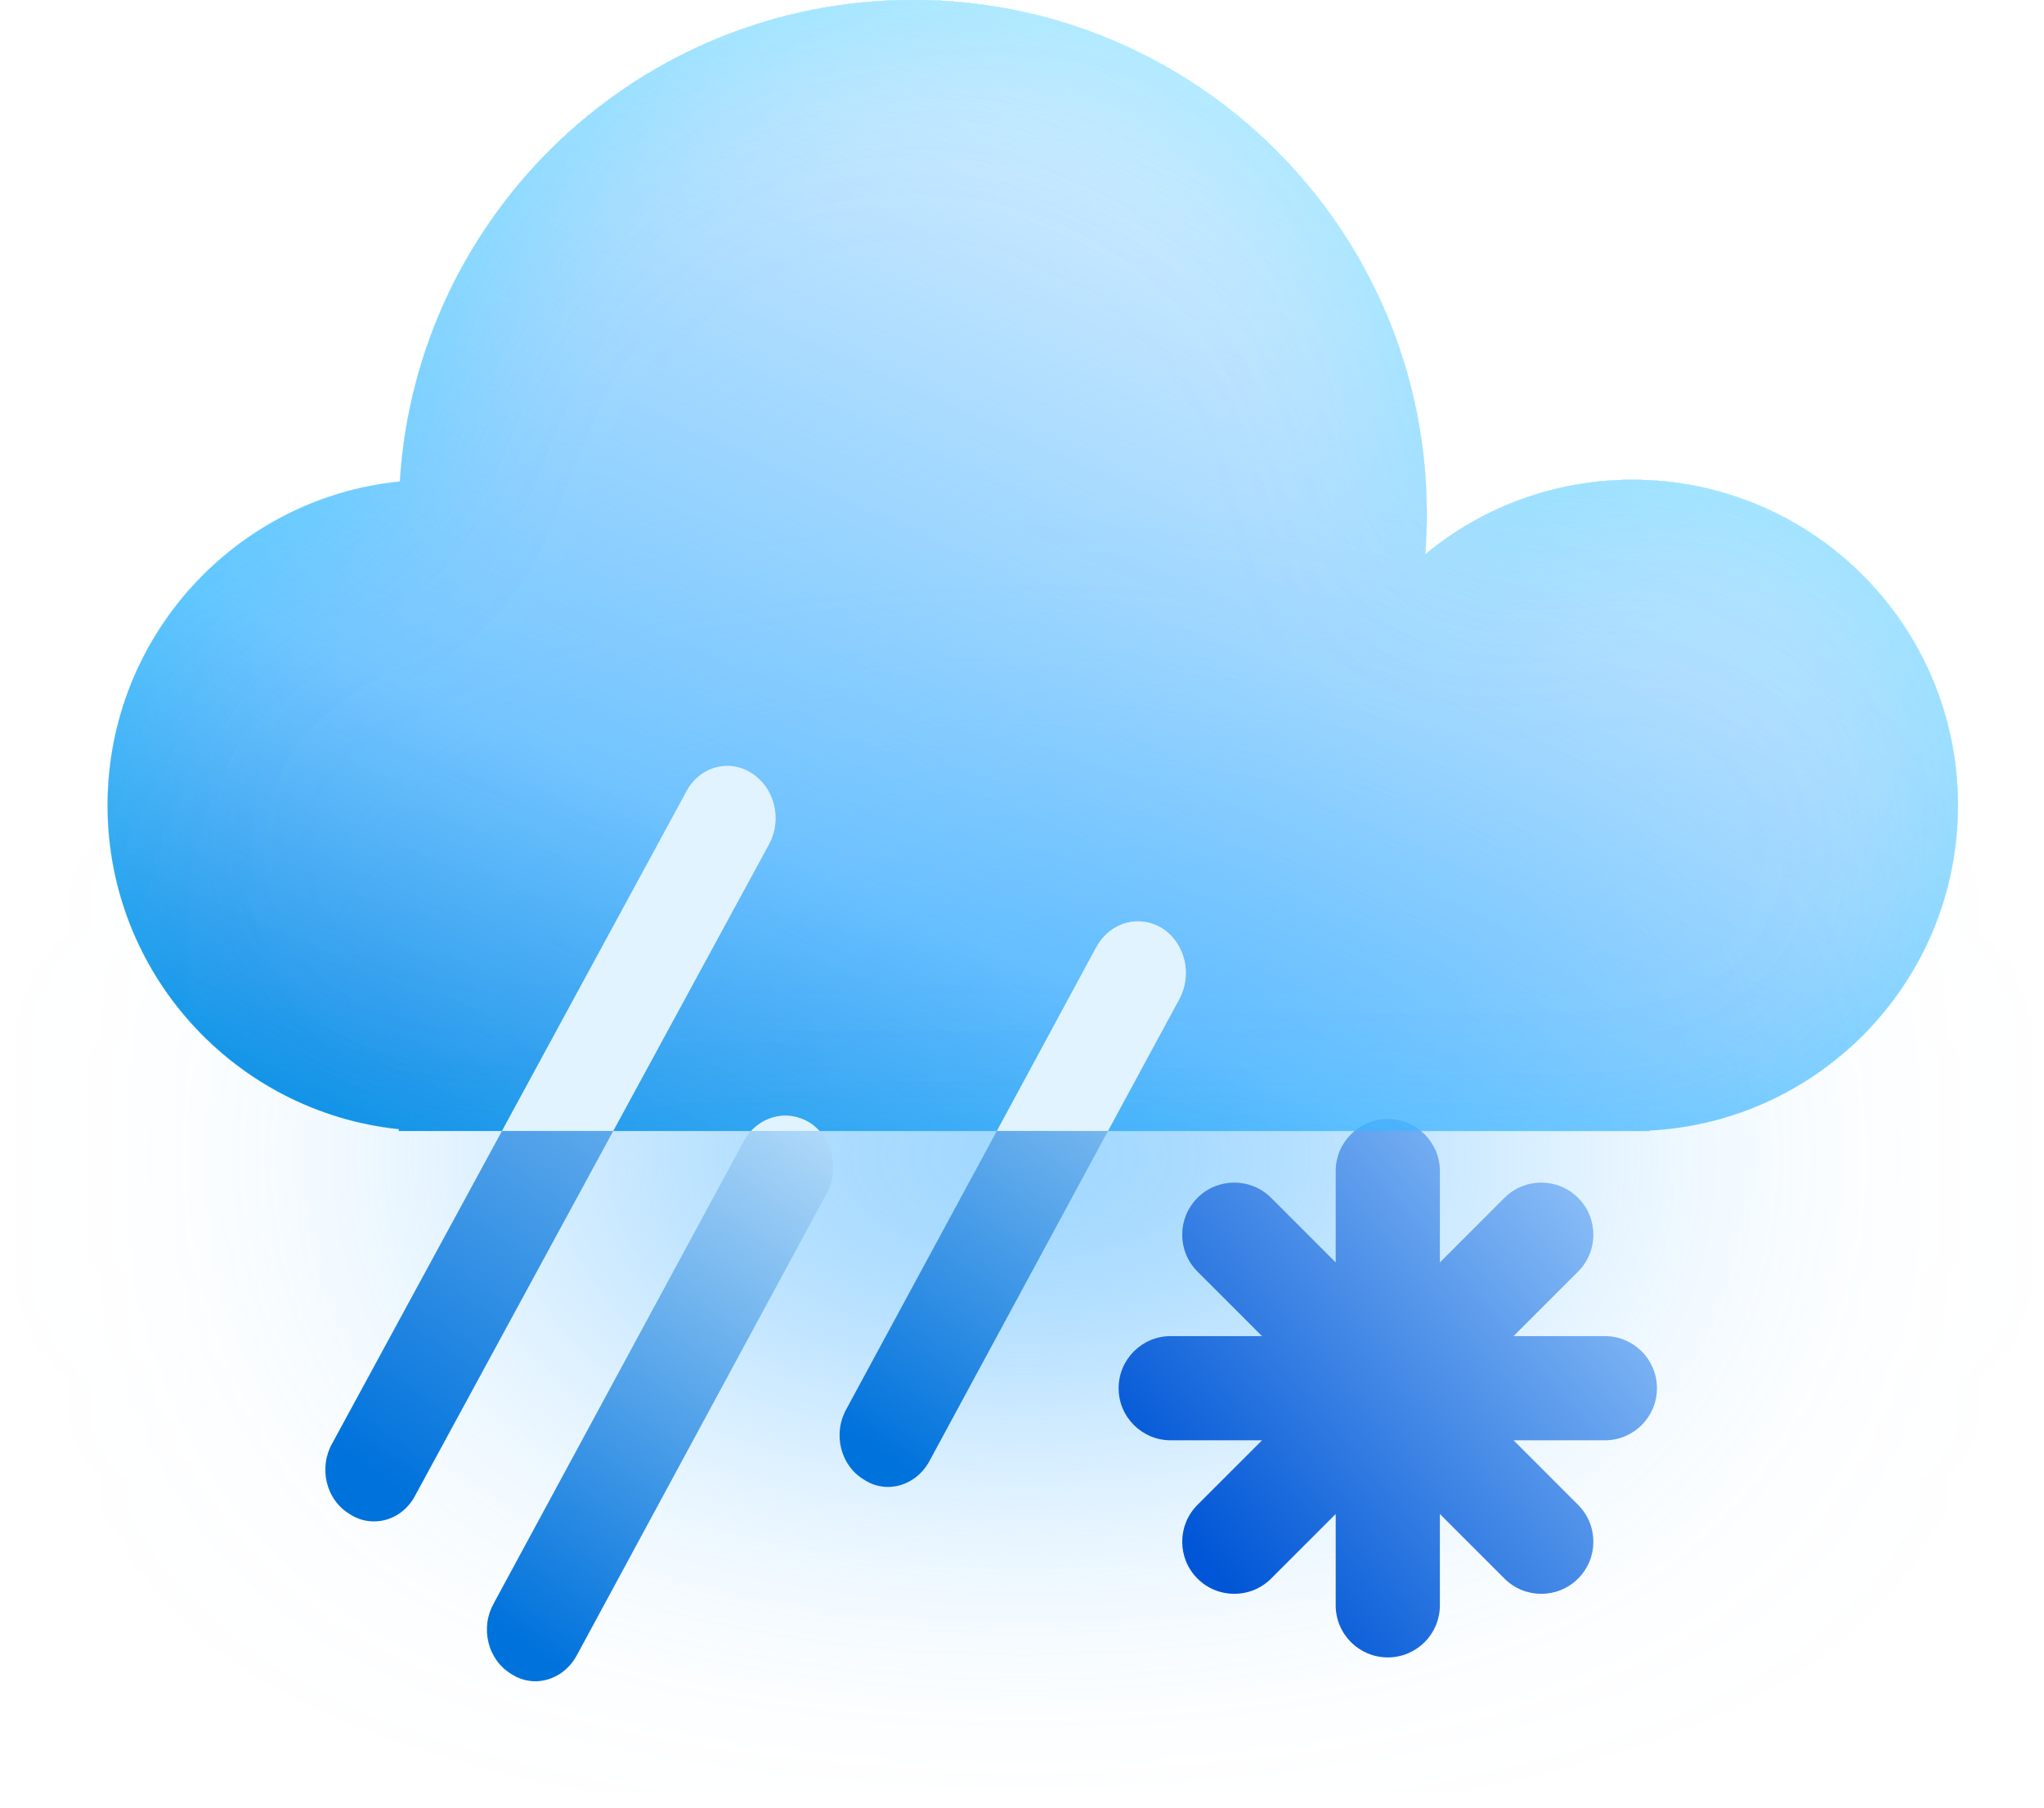
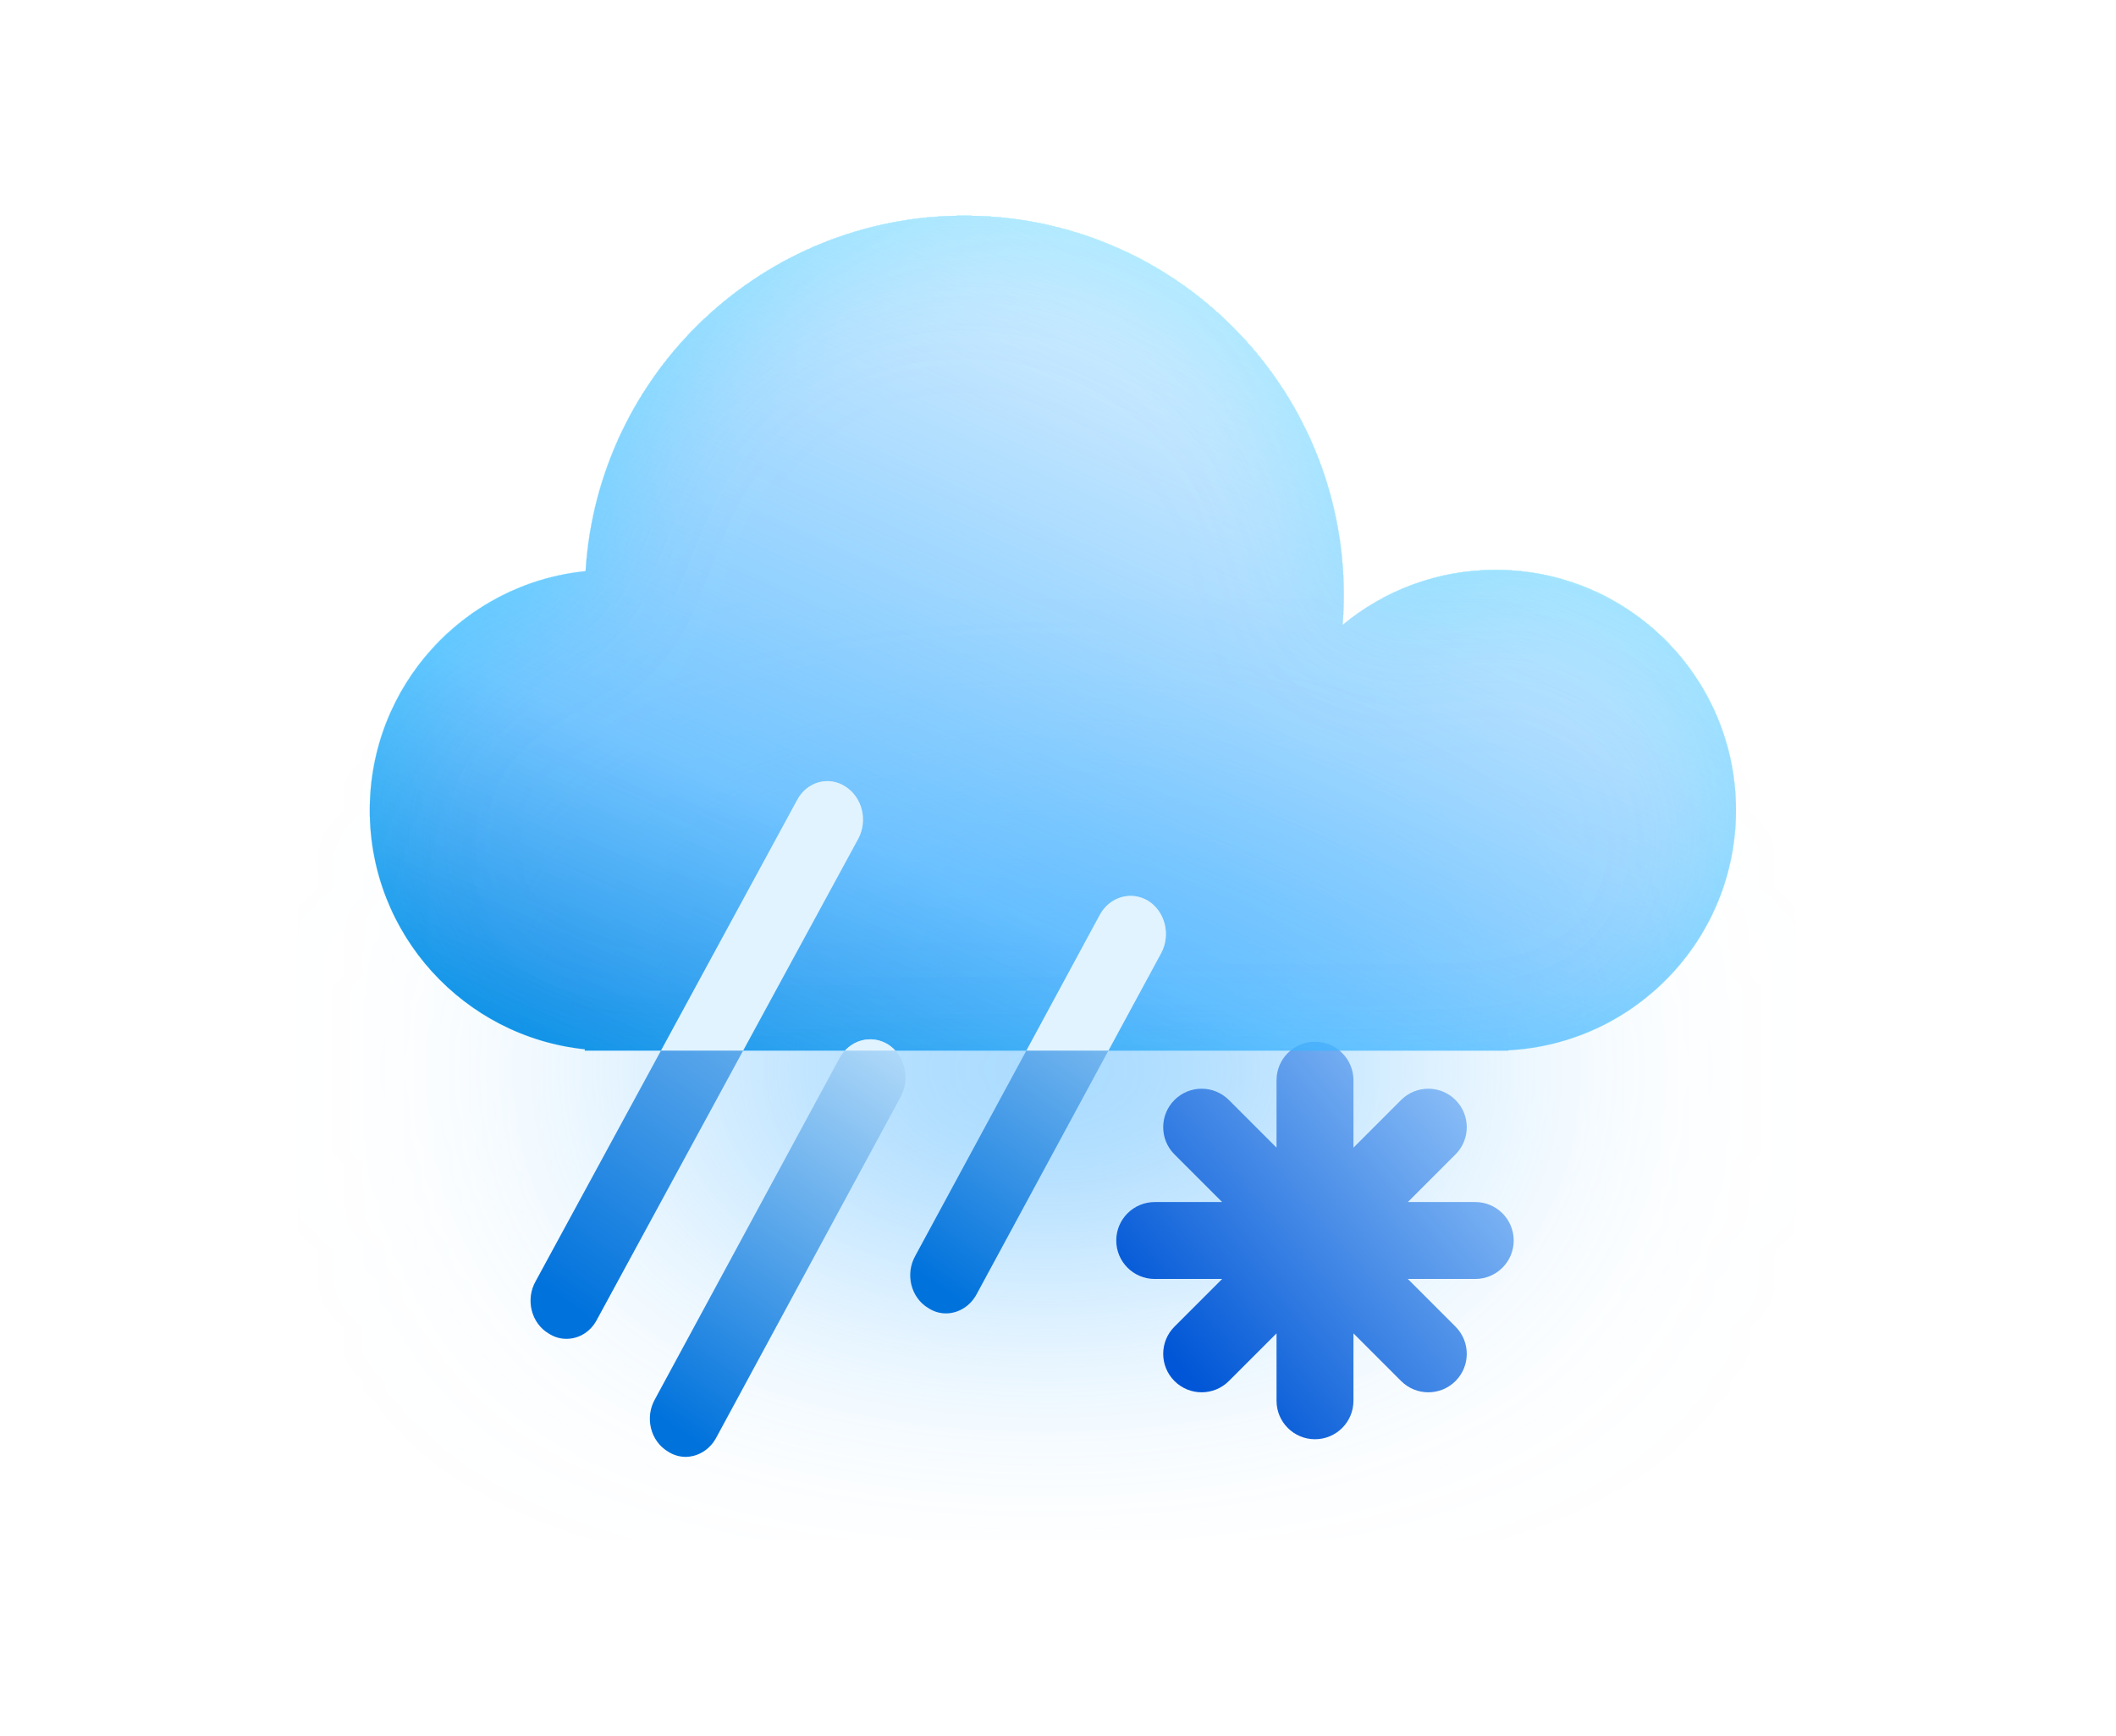
- <svg xmlns="http://www.w3.org/2000/svg" width="95" height="84" viewBox="0 0 95 84" fill="none">
-   <g filter="url(#filter0_f_6001_11943)">
-     <ellipse cx="47.602" cy="53.75" rx="25.083" ry="7.565" fill="#4DB4FF" />
+ <svg xmlns="http://www.w3.org/2000/svg" width="206" height="169" viewBox="0 0 206 169" fill="none">
+   <g filter="url(#filter0_f_4083_4065)">
+     <ellipse cx="101.885" cy="104.125" rx="38.792" ry="11.699" fill="#4DB4FF" />
  </g>
-   <path fill-rule="evenodd" clip-rule="evenodd" d="M66.922 54.421C66.922 53.084 65.838 52 64.501 52C63.164 52 62.08 53.084 62.08 54.421V58.665L59.079 55.664C58.133 54.719 56.601 54.719 55.655 55.664C54.71 56.61 54.71 58.143 55.655 59.088L58.656 62.089H54.412C53.075 62.089 51.991 63.173 51.991 64.51C51.991 65.847 53.075 66.931 54.412 66.931L58.656 66.931L55.655 69.932C54.71 70.878 54.71 72.411 55.655 73.356C56.601 74.302 58.134 74.302 59.079 73.356L62.08 70.355V74.599C62.08 75.936 63.164 77.02 64.501 77.02C65.838 77.02 66.922 75.936 66.922 74.599V70.355L69.923 73.356C70.869 74.302 72.401 74.302 73.347 73.356C74.292 72.411 74.292 70.878 73.347 69.932L70.346 66.931L74.59 66.931C75.927 66.931 77.011 65.847 77.011 64.51C77.011 63.173 75.927 62.089 74.59 62.089H70.346L73.347 59.088C74.292 58.143 74.292 56.61 73.347 55.664C72.401 54.719 70.869 54.719 69.923 55.664L66.922 58.665V54.421Z" fill="url(#paint0_linear_6001_11943)" />
-   <g filter="url(#filter1_bi_6001_11943)">
-     <path fill-rule="evenodd" clip-rule="evenodd" d="M66.315 23.889C66.315 24.517 66.291 25.139 66.243 25.754C68.859 23.594 72.213 22.296 75.87 22.296C84.226 22.296 91 29.07 91 37.426C91 45.515 84.653 52.121 76.667 52.535V52.556H18.537V52.473C10.93 51.677 5 45.244 5 37.426C5 29.592 10.954 23.148 18.584 22.374C19.366 9.886 29.741 0 42.426 0C55.62 0 66.315 10.695 66.315 23.889Z" fill="url(#paint1_linear_6001_11943)" />
+   <path fill-rule="evenodd" clip-rule="evenodd" d="M131.763 105.162C131.763 103.095 130.086 101.418 128.019 101.418C125.951 101.418 124.275 103.095 124.275 105.162V111.726L119.633 107.085C118.171 105.623 115.8 105.623 114.338 107.085C112.876 108.547 112.876 110.918 114.338 112.38L118.979 117.021L112.416 117.021C110.348 117.021 108.672 118.697 108.672 120.765C108.672 122.833 110.348 124.509 112.416 124.509L118.98 124.509L114.338 129.151C112.876 130.613 112.876 132.984 114.338 134.446C115.8 135.908 118.171 135.908 119.633 134.446L124.275 129.804V136.368C124.275 138.435 125.951 140.112 128.019 140.112C130.086 140.112 131.763 138.435 131.763 136.368V129.805L136.404 134.446C137.866 135.908 140.237 135.908 141.699 134.446C143.161 132.984 143.161 130.613 141.699 129.151L137.057 124.509L143.621 124.509C145.689 124.509 147.365 122.833 147.365 120.765C147.365 118.697 145.689 117.021 143.621 117.021L137.058 117.021L141.699 112.38C143.161 110.918 143.161 108.547 141.699 107.085C140.237 105.623 137.866 105.623 136.404 107.085L131.763 111.726V105.162Z" fill="url(#paint0_linear_4083_4065)" />
+   <g filter="url(#filter1_bi_4083_4065)">
+     <path fill-rule="evenodd" clip-rule="evenodd" d="M130.824 57.944C130.824 58.915 130.787 59.877 130.713 60.829C134.759 57.488 139.946 55.481 145.602 55.481C158.524 55.481 169 65.957 169 78.88C169 91.389 159.183 101.605 146.834 102.246V102.278H56.935V102.15C45.17 100.919 36 90.97 36 78.88C36 66.764 45.209 56.799 57.008 55.602C58.217 36.289 74.263 21 93.88 21C114.284 21 130.824 37.541 130.824 57.944Z" fill="url(#paint1_linear_4083_4065)" />
  </g>
-   <path d="M17.439 70.699C17.019 70.713 16.603 70.594 16.246 70.355C15.988 70.201 15.762 69.993 15.581 69.742C15.4 69.492 15.268 69.205 15.192 68.899C15.117 68.593 15.1 68.273 15.143 67.96C15.185 67.647 15.286 67.346 15.44 67.076L31.893 36.798C32.036 36.521 32.23 36.279 32.462 36.085C32.695 35.891 32.962 35.749 33.247 35.669C33.532 35.588 33.829 35.571 34.121 35.617C34.413 35.663 34.693 35.772 34.945 35.937C35.453 36.261 35.823 36.787 35.974 37.401C36.124 38.014 36.044 38.667 35.751 39.217L19.297 69.495C19.112 69.852 18.843 70.151 18.517 70.362C18.192 70.573 17.82 70.689 17.439 70.699Z" fill="url(#paint2_linear_6001_11943)" />
-   <path d="M41.34 69.098C40.92 69.112 40.504 68.993 40.147 68.754C39.889 68.6 39.663 68.392 39.482 68.141C39.301 67.891 39.169 67.604 39.093 67.298C39.018 66.992 39.001 66.672 39.044 66.359C39.086 66.046 39.187 65.745 39.34 65.475L50.962 43.997C51.263 43.451 51.751 43.055 52.323 42.894C52.894 42.733 53.501 42.82 54.014 43.136C54.522 43.46 54.892 43.986 55.043 44.6C55.194 45.214 55.114 45.866 54.82 46.416L43.199 67.894C43.009 68.247 42.739 68.543 42.414 68.753C42.089 68.964 41.719 69.082 41.34 69.098Z" fill="url(#paint3_linear_6001_11943)" />
-   <path d="M24.95 78.128C24.529 78.143 24.114 78.023 23.756 77.785C23.498 77.63 23.272 77.422 23.091 77.172C22.91 76.921 22.778 76.635 22.703 76.328C22.628 76.022 22.611 75.703 22.653 75.389C22.695 75.076 22.797 74.775 22.95 74.505L34.571 53.027C34.872 52.482 35.361 52.086 35.932 51.924C36.503 51.763 37.111 51.85 37.623 52.167C38.132 52.491 38.501 53.016 38.652 53.63C38.803 54.244 38.723 54.896 38.429 55.447L26.808 76.924C26.618 77.277 26.348 77.573 26.023 77.783C25.698 77.994 25.329 78.112 24.95 78.128Z" fill="url(#paint4_linear_6001_11943)" />
-   <path fill-rule="evenodd" clip-rule="evenodd" d="M28.502 52.556H23.329L31.892 36.797C32.035 36.521 32.229 36.278 32.462 36.084C32.694 35.89 32.961 35.749 33.246 35.669C33.532 35.588 33.829 35.571 34.12 35.617C34.412 35.663 34.692 35.772 34.944 35.937C35.453 36.261 35.822 36.786 35.973 37.4C36.124 38.014 36.044 38.667 35.75 39.217L28.502 52.556ZM38.084 52.556H34.91C35.19 52.254 35.541 52.034 35.931 51.924C36.502 51.763 37.11 51.85 37.623 52.167C37.793 52.275 37.947 52.406 38.084 52.556ZM51.497 52.556H46.33L50.961 43.997C51.262 43.451 51.751 43.055 52.322 42.894C52.893 42.733 53.501 42.82 54.013 43.136C54.522 43.46 54.891 43.986 55.042 44.6C55.193 45.214 55.113 45.866 54.819 46.416L51.497 52.556Z" fill="#E0F3FE" />
+   <path d="M55.237 130.336C54.587 130.358 53.944 130.174 53.391 129.805C52.993 129.566 52.643 129.244 52.363 128.857C52.083 128.47 51.879 128.026 51.762 127.552C51.646 127.079 51.62 126.585 51.685 126.1C51.751 125.616 51.907 125.151 52.145 124.733L77.59 77.908C77.811 77.48 78.111 77.105 78.471 76.805C78.83 76.505 79.243 76.286 79.684 76.162C80.125 76.037 80.585 76.01 81.036 76.081C81.487 76.153 81.92 76.321 82.309 76.577C83.096 77.078 83.667 77.891 83.901 78.84C84.134 79.789 84.01 80.798 83.556 81.649L58.111 128.474C57.825 129.026 57.409 129.489 56.905 129.815C56.401 130.142 55.826 130.321 55.237 130.336Z" fill="url(#paint2_linear_4083_4065)" />
+   <path d="M92.2 127.86C91.549 127.883 90.907 127.698 90.354 127.329C89.955 127.091 89.606 126.768 89.326 126.381C89.046 125.994 88.842 125.55 88.725 125.077C88.609 124.603 88.583 124.109 88.648 123.625C88.714 123.14 88.87 122.675 89.107 122.257L107.08 89.042C107.545 88.198 108.301 87.585 109.184 87.336C110.068 87.087 111.007 87.222 111.8 87.711C112.586 88.212 113.158 89.025 113.391 89.974C113.624 90.923 113.501 91.932 113.046 92.783L95.074 125.998C94.781 126.544 94.363 127.002 93.861 127.327C93.358 127.653 92.787 127.836 92.2 127.86Z" fill="url(#paint3_linear_4083_4065)" />
+   <path d="M66.852 141.826C66.201 141.848 65.559 141.664 65.006 141.295C64.607 141.056 64.257 140.734 63.978 140.347C63.698 139.96 63.493 139.516 63.377 139.042C63.261 138.569 63.234 138.075 63.3 137.59C63.366 137.106 63.522 136.64 63.759 136.223L81.732 103.007C82.197 102.163 82.953 101.551 83.836 101.302C84.719 101.053 85.659 101.187 86.452 101.676C87.238 102.177 87.81 102.99 88.043 103.94C88.276 104.889 88.152 105.898 87.698 106.749L69.726 139.964C69.432 140.51 69.015 140.967 68.512 141.293C68.01 141.618 67.438 141.802 66.852 141.826Z" fill="url(#paint4_linear_4083_4065)" />
+   <path fill-rule="evenodd" clip-rule="evenodd" d="M72.346 102.278H64.347L77.59 77.908C77.811 77.48 78.111 77.105 78.471 76.805C78.83 76.505 79.243 76.286 79.684 76.162C80.125 76.037 80.585 76.01 81.036 76.082C81.487 76.153 81.92 76.321 82.309 76.577C83.096 77.078 83.667 77.891 83.901 78.84C84.134 79.789 84.01 80.798 83.556 81.649L72.346 102.278ZM87.165 102.278H82.257C82.69 101.811 83.233 101.472 83.836 101.302C84.719 101.052 85.659 101.187 86.452 101.676C86.715 101.844 86.954 102.047 87.165 102.278ZM107.909 102.278H99.918L107.08 89.042C107.545 88.198 108.301 87.585 109.184 87.336C110.068 87.087 111.007 87.222 111.8 87.711C112.586 88.212 113.158 89.025 113.391 89.974C113.625 90.923 113.501 91.932 113.047 92.783L107.909 102.278Z" fill="#E0F3FE" />
  <defs>
-     <filter id="filter0_f_6001_11943" x="0.519" y="24.185" width="94.167" height="59.13" filterUnits="userSpaceOnUse" color-interpolation-filters="sRGB">
+     <filter id="filter0_f_4083_4065" x="29.07" y="58.403" width="145.63" height="91.445" filterUnits="userSpaceOnUse" color-interpolation-filters="sRGB">
      <feFlood flood-opacity="0" result="BackgroundImageFix" />
      <feBlend mode="normal" in="SourceGraphic" in2="BackgroundImageFix" result="shape" />
-       <feGaussianBlur stdDeviation="11" result="effect1_foregroundBlur_6001_11943" />
+       <feGaussianBlur stdDeviation="17.012" result="effect1_foregroundBlur_4083_4065" />
    </filter>
-     <filter id="filter1_bi_6001_11943" x="-2" y="-7" width="100" height="66.556" filterUnits="userSpaceOnUse" color-interpolation-filters="sRGB">
+     <filter id="filter1_bi_4083_4065" x="25.174" y="10.174" width="154.651" height="102.929" filterUnits="userSpaceOnUse" color-interpolation-filters="sRGB">
      <feFlood flood-opacity="0" result="BackgroundImageFix" />
-       <feGaussianBlur in="BackgroundImageFix" stdDeviation="3.5" />
-       <feComposite in2="SourceAlpha" operator="in" result="effect1_backgroundBlur_6001_11943" />
-       <feBlend mode="normal" in="SourceGraphic" in2="effect1_backgroundBlur_6001_11943" result="shape" />
+       <feGaussianBlur in="BackgroundImageFix" stdDeviation="5.413" />
+       <feComposite in2="SourceAlpha" operator="in" result="effect1_backgroundBlur_4083_4065" />
+       <feBlend mode="normal" in="SourceGraphic" in2="effect1_backgroundBlur_4083_4065" result="shape" />
      <feColorMatrix in="SourceAlpha" type="matrix" values="0 0 0 0 0 0 0 0 0 0 0 0 0 0 0 0 0 0 127 0" result="hardAlpha" />
-       <feOffset dy="2" />
-       <feGaussianBlur stdDeviation="4" />
+       <feOffset dy="3.093" />
+       <feGaussianBlur stdDeviation="6.186" />
      <feComposite in2="hardAlpha" operator="arithmetic" k2="-1" k3="1" />
      <feColorMatrix type="matrix" values="0 0 0 0 0 0 0 0 0 0.82 0 0 0 0 1 0 0 0 0.25 0" />
-       <feBlend mode="normal" in2="shape" result="effect2_innerShadow_6001_11943" />
+       <feBlend mode="normal" in2="shape" result="effect2_innerShadow_4083_4065" />
    </filter>
-     <linearGradient id="paint0_linear_6001_11943" x1="55.563" y1="71.956" x2="79.326" y2="51.9" gradientUnits="userSpaceOnUse">
+     <linearGradient id="paint0_linear_4083_4065" x1="114.195" y1="132.281" x2="150.945" y2="101.263" gradientUnits="userSpaceOnUse">
      <stop stop-color="#0056D6" />
      <stop offset="1" stop-color="#ADD8FF" />
    </linearGradient>
-     <linearGradient id="paint1_linear_6001_11943" x1="49.593" y1="71.269" x2="81.843" y2="6.77585e-05" gradientUnits="userSpaceOnUse">
+     <linearGradient id="paint1_linear_4083_4065" x1="104.963" y1="131.218" x2="154.838" y2="21" gradientUnits="userSpaceOnUse">
      <stop stop-color="#0082DF" />
      <stop offset="0.3" stop-color="#48B2FF" stop-opacity="0.75" />
      <stop offset="1" stop-color="#3BADFF" stop-opacity="0" />
    </linearGradient>
-     <linearGradient id="paint2_linear_6001_11943" x1="31.908" y1="23.944" x2="6.25" y2="60.718" gradientUnits="userSpaceOnUse">
+     <linearGradient id="paint2_linear_4083_4065" x1="77.613" y1="58.029" x2="37.933" y2="114.901" gradientUnits="userSpaceOnUse">
      <stop stop-color="#D7F0FF" />
      <stop offset="1" stop-color="#0072DC" />
    </linearGradient>
-     <linearGradient id="paint3_linear_6001_11943" x1="51.933" y1="34.072" x2="32.858" y2="62.062" gradientUnits="userSpaceOnUse">
+     <linearGradient id="paint3_linear_4083_4065" x1="108.581" y1="73.693" x2="79.083" y2="116.98" gradientUnits="userSpaceOnUse">
      <stop stop-color="#D7F0FF" />
      <stop offset="1" stop-color="#0072DC" />
    </linearGradient>
-     <linearGradient id="paint4_linear_6001_11943" x1="35.542" y1="43.102" x2="16.468" y2="71.093" gradientUnits="userSpaceOnUse">
+     <linearGradient id="paint4_linear_4083_4065" x1="83.233" y1="87.658" x2="53.734" y2="130.945" gradientUnits="userSpaceOnUse">
      <stop stop-color="#D7F0FF" />
      <stop offset="1" stop-color="#0072DC" />
    </linearGradient>
  </defs>
</svg>
